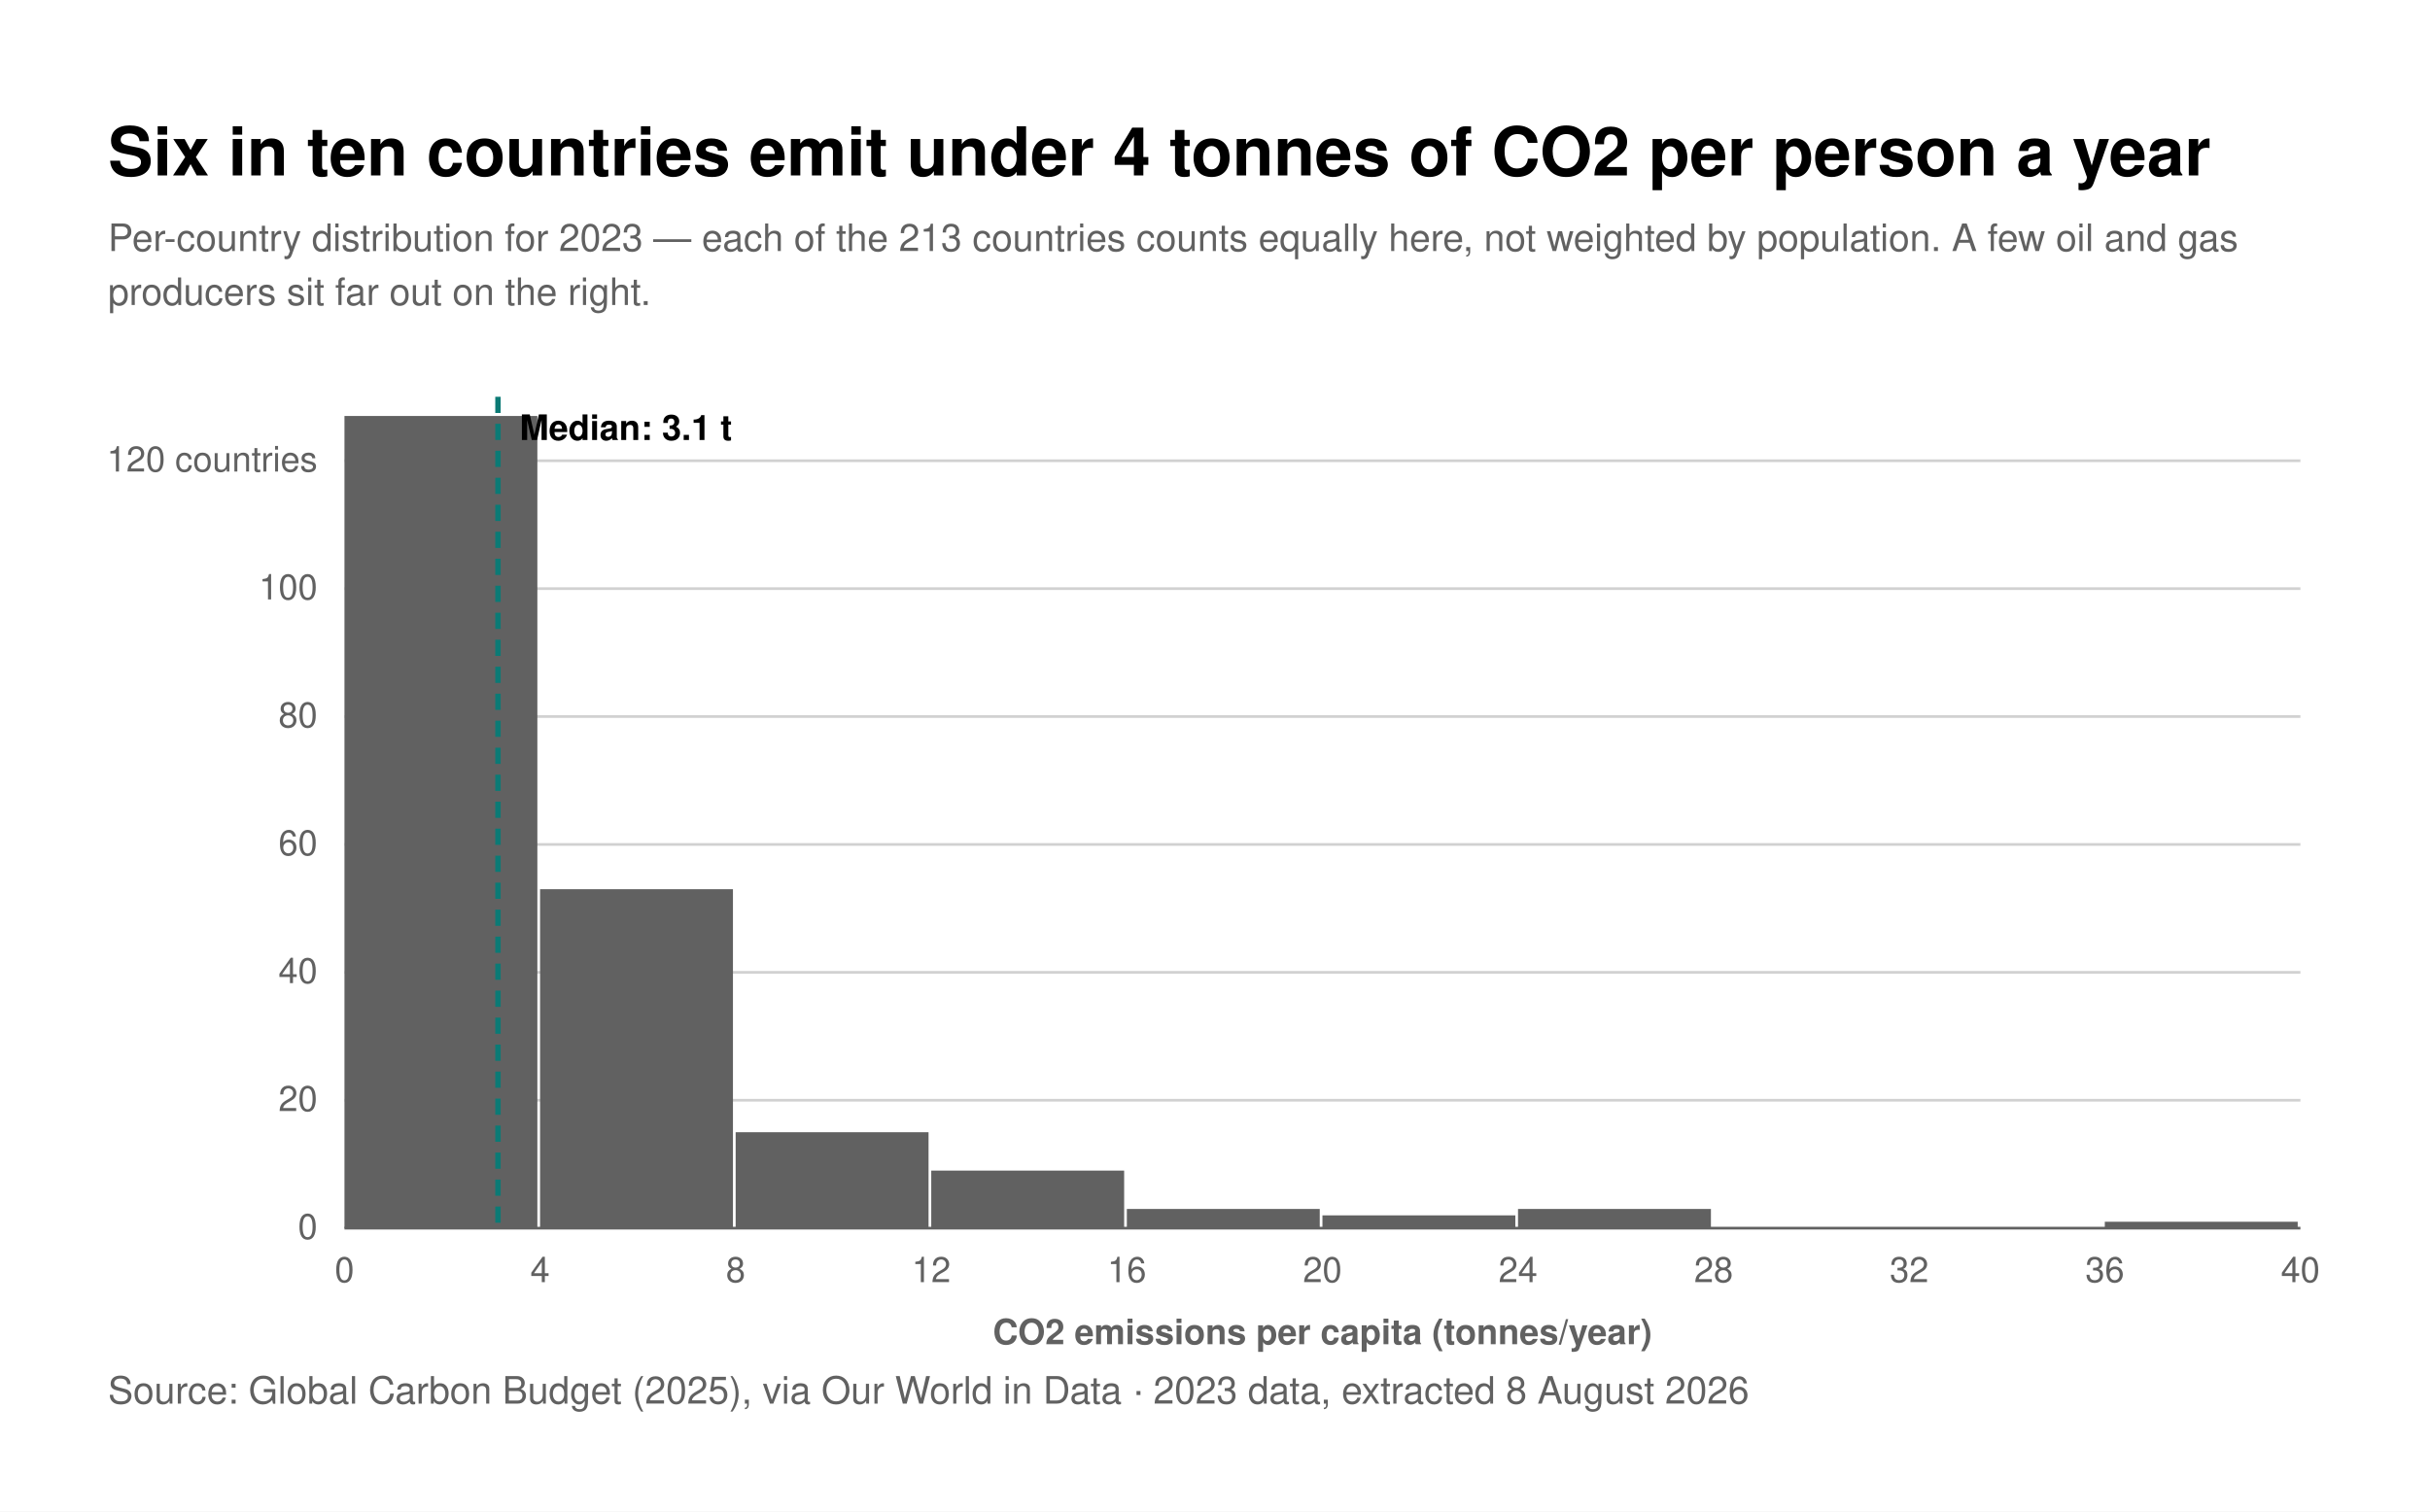
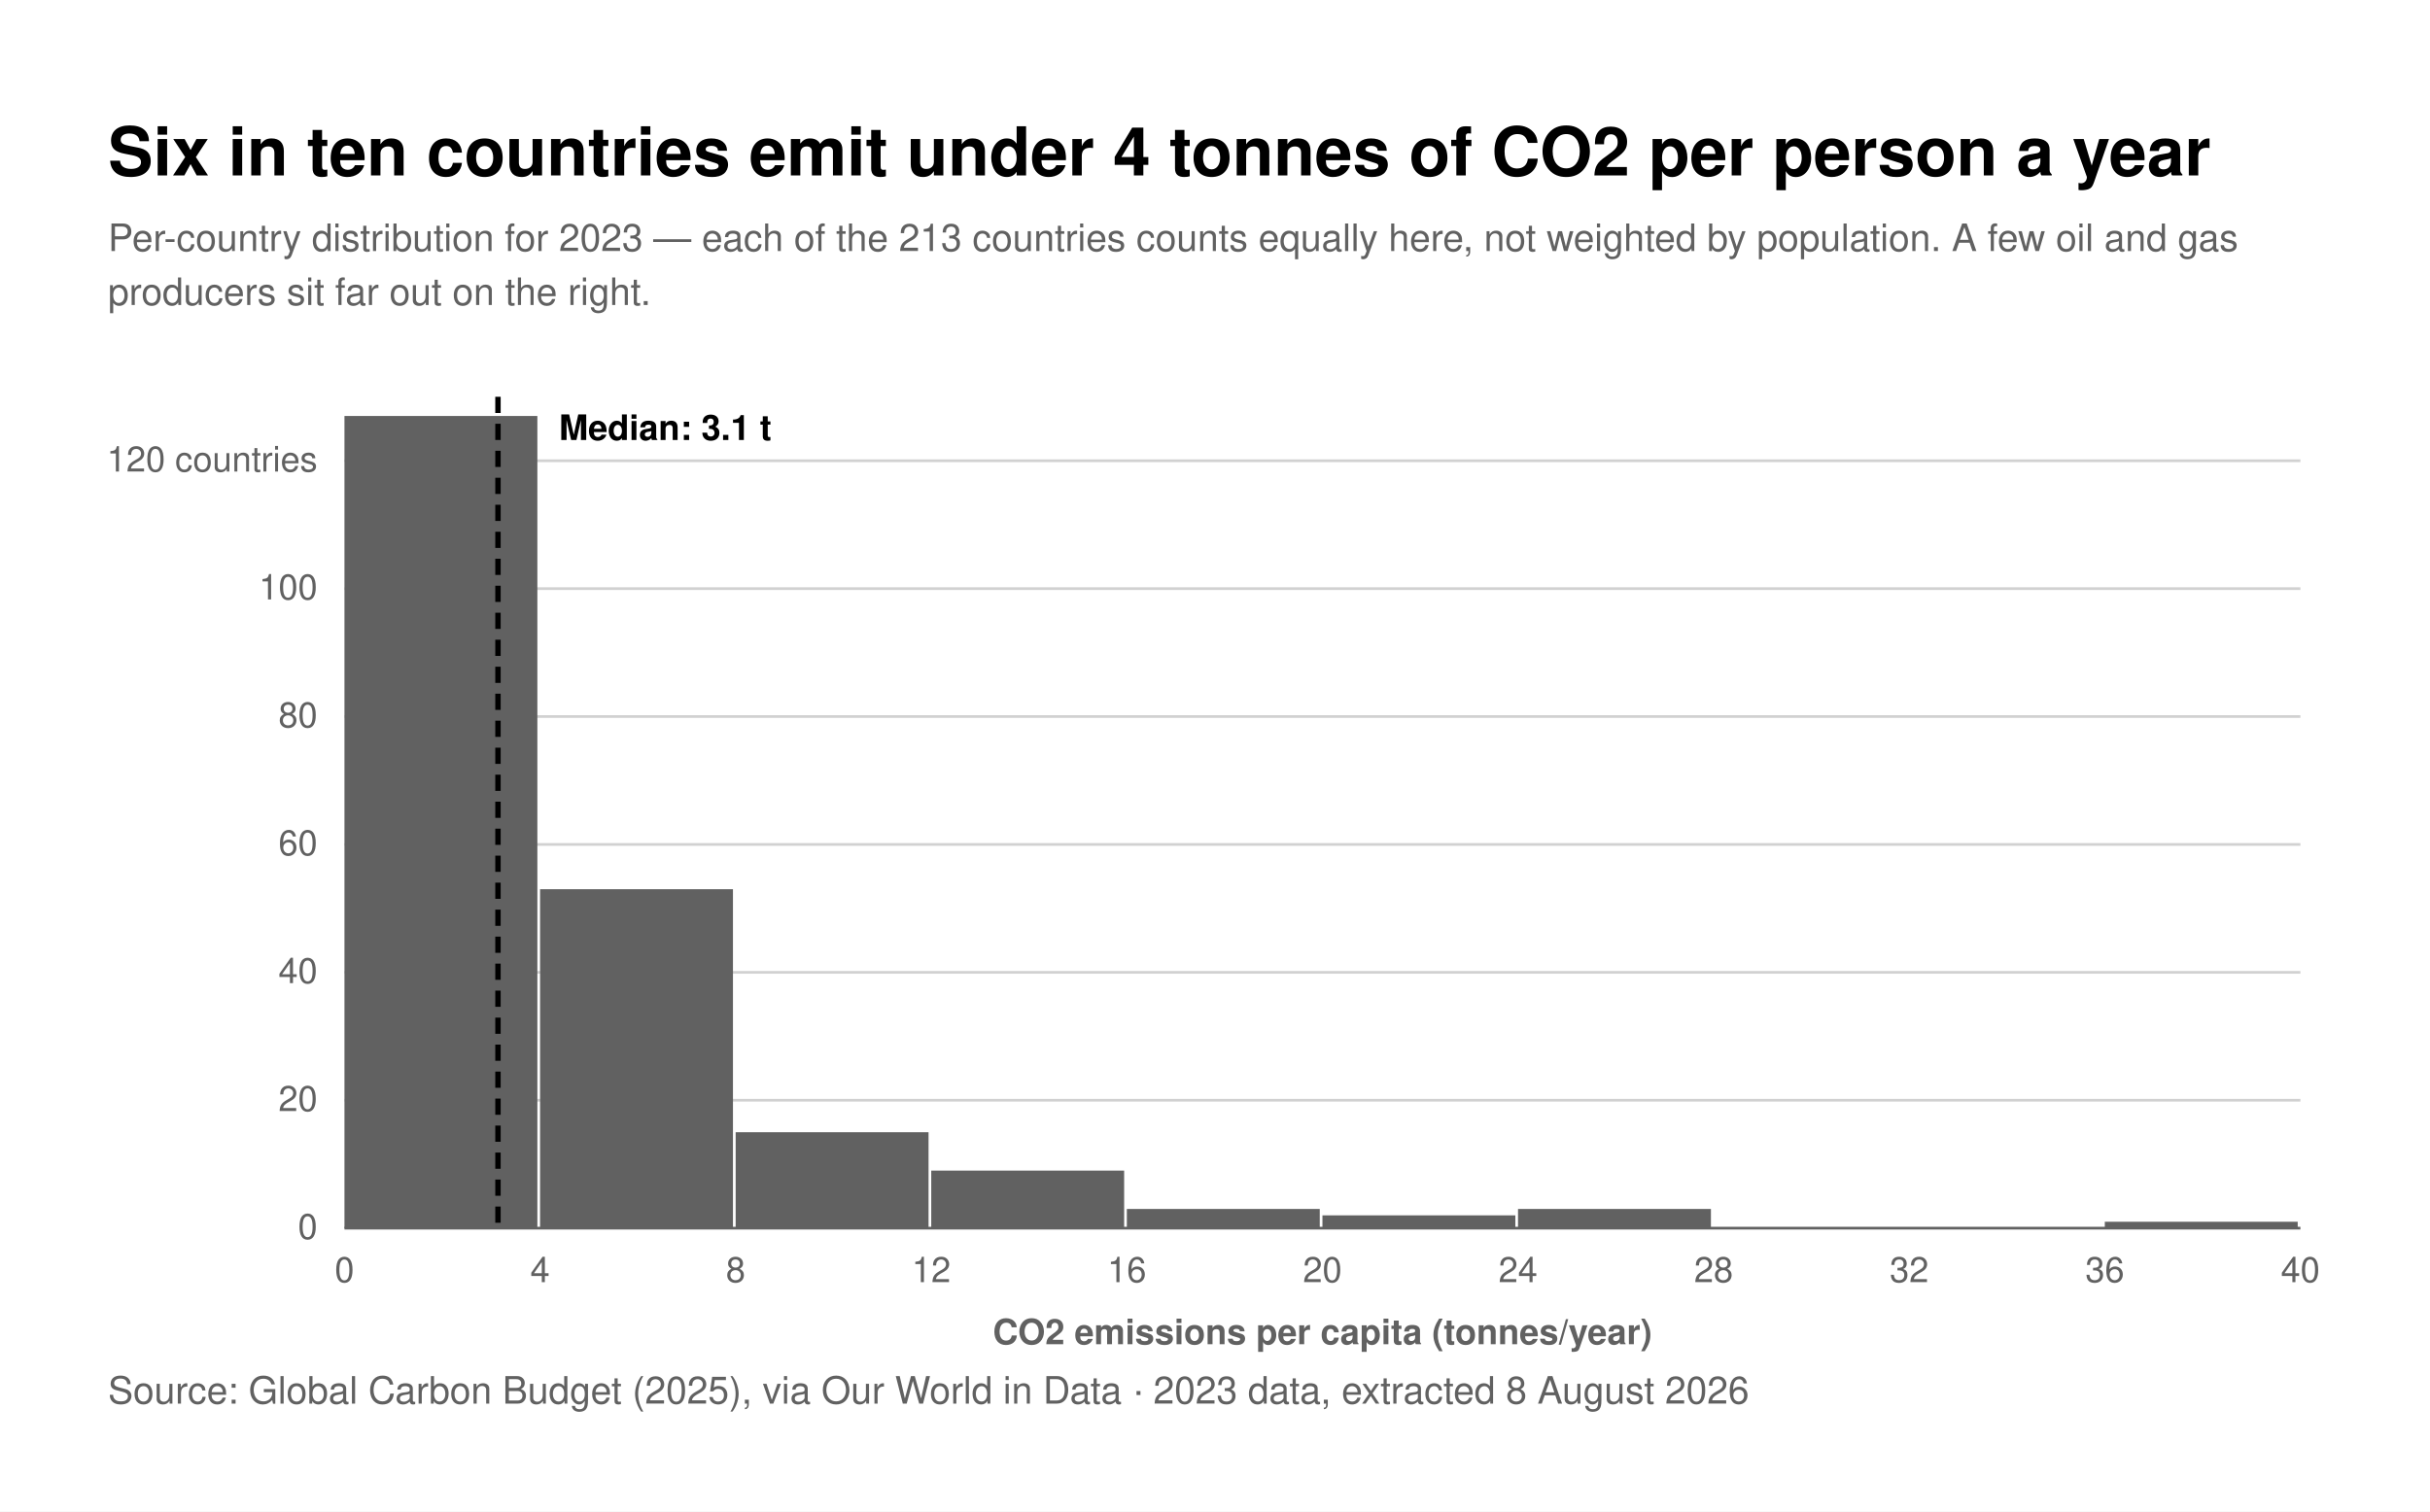
<svg xmlns="http://www.w3.org/2000/svg" width="900" height="560" viewBox="0 0 900 560" role="img" font-family="Helvetica, Arial, sans-serif">
  <rect x="0" y="0" width="900" height="560" fill="#FFFFFF" />
  <text x="40" y="65" fill="#000000" font-size="25" font-weight="700">Six in ten countries emit under 4 tonnes of CO2 per person a year</text>
  <text x="40" y="93" fill="#616161" font-size="14">Per-country distribution for 2023 — each of the 213 countries counts equally here, not weighted by population. A few oil and gas</text>
  <text x="40" y="113" fill="#616161" font-size="14">producers sit far out on the right.</text>
  <text x="40" y="520" fill="#616161" font-size="14">Source: Global Carbon Budget (2025), via Our World in Data · 2023 data, extracted 8 August 2026</text>
  <g>
    <line x1="127.581" x2="852" y1="455" y2="455" stroke="#616161" stroke-width="1" />
    <text x="117.581" y="459" fill="#616161" font-size="13" text-anchor="end">0</text>
  </g>
  <g>
    <line x1="127.581" x2="852" y1="407.615" y2="407.615" stroke="#d1d1d1" stroke-width="1" />
    <text x="117.581" y="411.615" fill="#616161" font-size="13" text-anchor="end">20</text>
  </g>
  <g>
    <line x1="127.581" x2="852" y1="360.231" y2="360.231" stroke="#d1d1d1" stroke-width="1" />
    <text x="117.581" y="364.231" fill="#616161" font-size="13" text-anchor="end">40</text>
  </g>
  <g>
    <line x1="127.581" x2="852" y1="312.846" y2="312.846" stroke="#d1d1d1" stroke-width="1" />
    <text x="117.581" y="316.846" fill="#616161" font-size="13" text-anchor="end">60</text>
  </g>
  <g>
    <line x1="127.581" x2="852" y1="265.462" y2="265.462" stroke="#d1d1d1" stroke-width="1" />
    <text x="117.581" y="269.462" fill="#616161" font-size="13" text-anchor="end">80</text>
  </g>
  <g>
    <line x1="127.581" x2="852" y1="218.077" y2="218.077" stroke="#d1d1d1" stroke-width="1" />
    <text x="117.581" y="222.077" fill="#616161" font-size="13" text-anchor="end">100</text>
  </g>
  <g>
    <line x1="127.581" x2="852" y1="170.692" y2="170.692" stroke="#d1d1d1" stroke-width="1" />
    <text x="117.581" y="174.692" fill="#616161" font-size="13" text-anchor="end">120 countries</text>
  </g>
  <rect x="127.581" y="154.108" width="71.442" height="300.892" fill="#616161" />
  <rect x="200.023" y="329.431" width="71.442" height="125.569" fill="#616161" />
  <rect x="272.465" y="419.462" width="71.442" height="35.538" fill="#616161" />
  <rect x="344.907" y="433.677" width="71.442" height="21.323" fill="#616161" />
  <rect x="417.349" y="447.892" width="71.442" height="7.108" fill="#616161" />
  <rect x="489.791" y="450.262" width="71.442" height="4.738" fill="#616161" />
  <rect x="562.232" y="447.892" width="71.442" height="7.108" fill="#616161" />
  <rect x="634.674" y="455" width="71.442" height="0" fill="#616161" />
  <rect x="707.116" y="455" width="71.442" height="0" fill="#616161" />
  <rect x="779.558" y="452.631" width="71.442" height="2.369" fill="#616161" />
  <text x="127.581" y="475" fill="#616161" font-size="13" text-anchor="middle">0</text>
  <text x="200.023" y="475" fill="#616161" font-size="13" text-anchor="middle">4</text>
  <text x="272.465" y="475" fill="#616161" font-size="13" text-anchor="middle">8</text>
  <text x="344.907" y="475" fill="#616161" font-size="13" text-anchor="middle">12</text>
  <text x="417.349" y="475" fill="#616161" font-size="13" text-anchor="middle">16</text>
  <text x="489.791" y="475" fill="#616161" font-size="13" text-anchor="middle">20</text>
  <text x="562.232" y="475" fill="#616161" font-size="13" text-anchor="middle">24</text>
  <text x="634.674" y="475" fill="#616161" font-size="13" text-anchor="middle">28</text>
  <text x="707.116" y="475" fill="#616161" font-size="13" text-anchor="middle">32</text>
  <text x="779.558" y="475" fill="#616161" font-size="13" text-anchor="middle">36</text>
  <text x="852" y="475" fill="#616161" font-size="13" text-anchor="middle">40</text>
  <text x="489.791" y="498" fill="#616161" font-size="13" font-weight="600" text-anchor="middle">CO2 emissions per capita (tonnes/year)</text>
-   <line x1="184.433" x2="184.433" y1="147" y2="455" stroke="#0B7A75" stroke-width="2" stroke-dasharray="6 4" />
-   <text x="192.433" y="163" fill="#000000" font-size="13" font-weight="700">Median: 3.1 t</text>
+   <line x1="184.433" x2="184.433" y1="147" y2="455" stroke="#000000" stroke-width="2" stroke-dasharray="6 4" />
+   <text x="207.023" y="163" fill="#000000" font-size="13" font-weight="700">Median: 3.1 t</text>
</svg>
